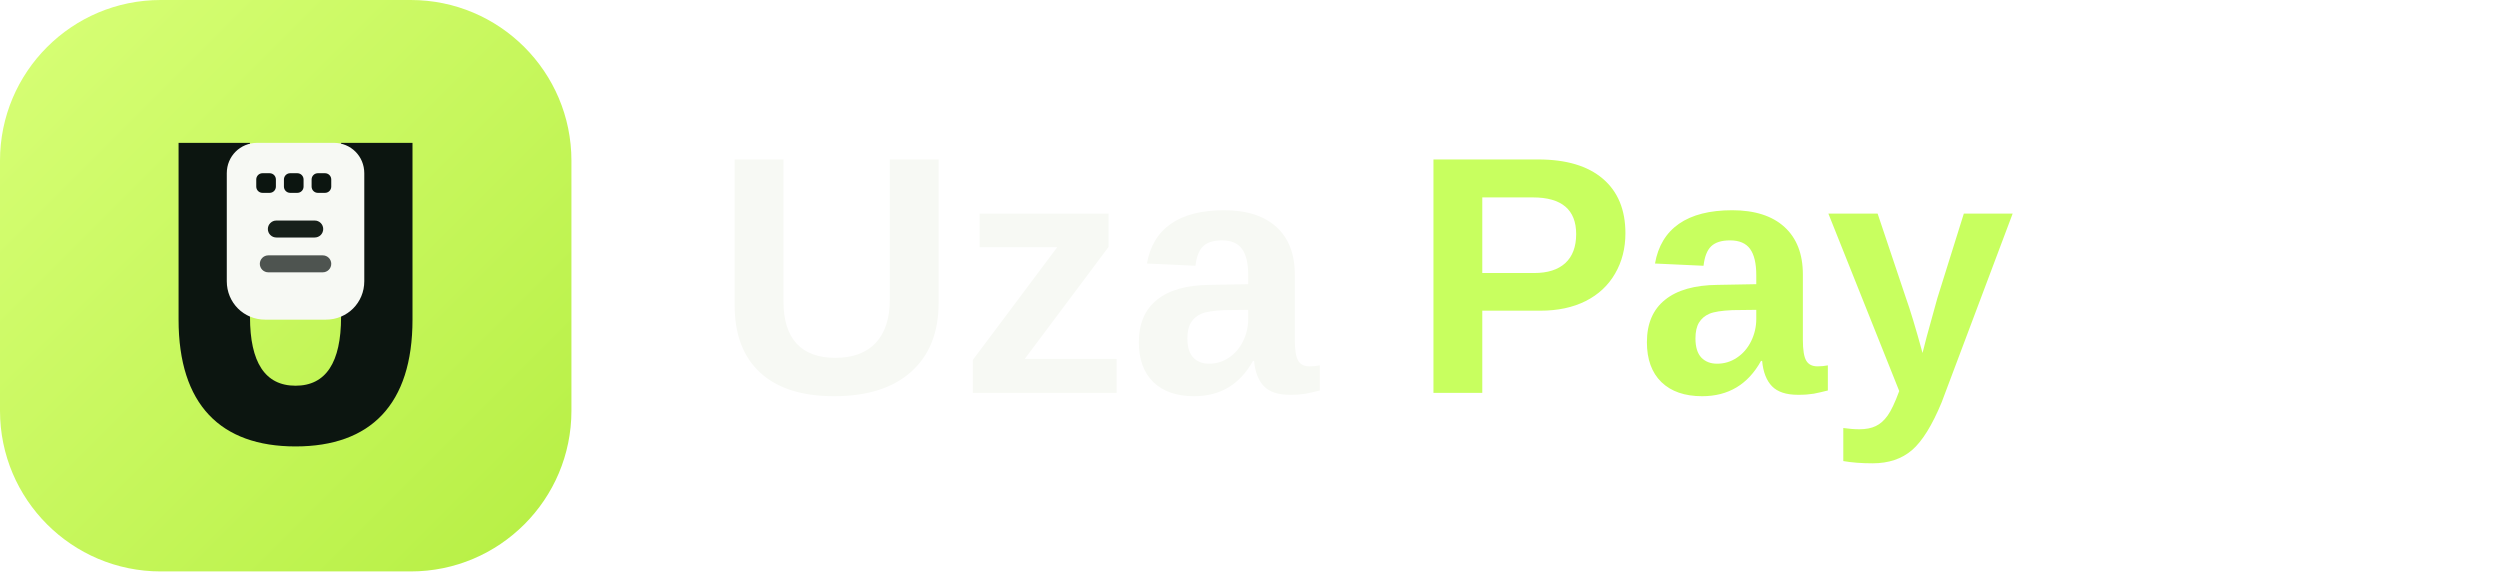
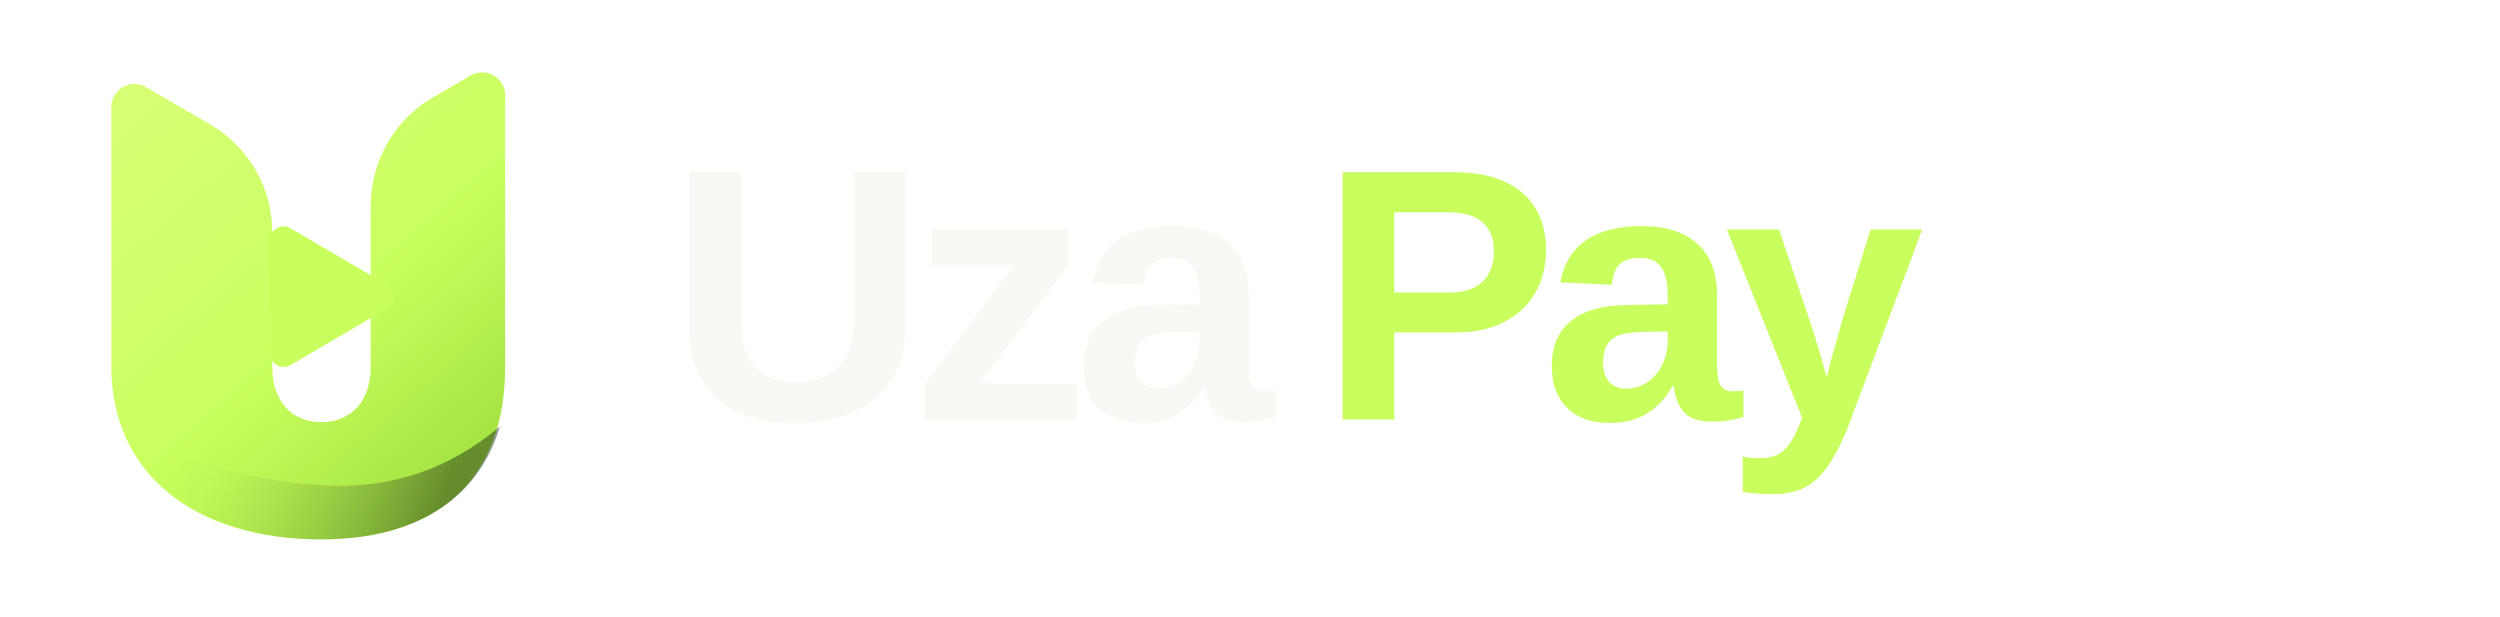
- <svg xmlns="http://www.w3.org/2000/svg" viewBox="0 0 280 64" role="img" aria-labelledby="title desc">
+ <svg xmlns="http://www.w3.org/2000/svg" viewBox="0 0 292 72" role="img" aria-labelledby="title desc">
  <defs>
-     <linearGradient id="bg" x1="0" y1="0" x2="1" y2="1">
-       <stop offset="0%" stop-color="#d8ff77" />
-       <stop offset="100%" stop-color="#b6ef43" />
+     <linearGradient id="g" x1="12" y1="10" x2="58" y2="62" gradientUnits="userSpaceOnUse">
+       <stop offset="0" stop-color="#D8FF77" />
+       <stop offset=".55" stop-color="#C8FF5F" />
+       <stop offset="1" stop-color="#98D938" />
+     </linearGradient>
+     <linearGradient id="shade" x1="22" y1="50" x2="52" y2="58" gradientUnits="userSpaceOnUse">
+       <stop offset="0" stop-color="#C8FF5F" stop-opacity=".05" />
+       <stop offset="1" stop-color="#0C1510" stop-opacity=".42" />
    </linearGradient>
  </defs>
-   <rect width="64" height="64" rx="18" fill="url(#bg)" />
-   <path fill="#0c1510" d="M20 16h8v19.5c0 5.1 1.7 7.7 5.1 7.7 3.4 0 5.1-2.6 5.1-7.7V16h8v19.8C46.2 45.3 41.5 50 33.1 50 24.7 50 20 45.3 20 35.8V16Z" />
-   <path fill="#f7f9f4" d="M28.8 16h8.6c1.9 0 3.4 1.5 3.4 3.4v12.1c0 2.4-1.9 4.3-4.3 4.3h-6.8c-2.4 0-4.3-1.9-4.3-4.3V19.4c0-1.9 1.5-3.4 3.4-3.4Z" />
-   <rect x="28.7" y="19.4" width="2.2" height="2.2" rx="0.7" fill="#0c1510" />
-   <rect x="31.8" y="19.4" width="2.2" height="2.2" rx="0.7" fill="#0c1510" />
-   <rect x="34.9" y="19.4" width="2.2" height="2.2" rx="0.7" fill="#0c1510" />
-   <rect x="30" y="24.7" width="6.2" height="1.9" rx="0.95" fill="#0c1510" opacity="0.95" />
-   <rect x="29.1" y="28.6" width="8" height="1.9" rx="0.95" fill="#0c1510" opacity="0.72" />
-   <g font-family="'Space Grotesk','DM Sans',Arial,sans-serif" font-weight="700" font-size="38">
-     <text x="80" y="44" fill="#f7f9f4">Uza</text>
-     <text x="158" y="44" fill="#c8ff5f">Pay</text>
+   <g>
+     <path fill="url(#g)" d="M13 12.5c0-2.1 2.3-3.4 4.1-2.3l7.4 4.3c4.5 2.6 7.3 7.4 7.3 12.6v15.7c0 4 2.2 6.5 5.7 6.5 3.6 0 5.8-2.5 5.8-6.5V24.1c0-5.3 2.8-10.2 7.4-12.8l4.3-2.5c1.8-1 4 .3 4 2.3v31.8C59 56 51.1 63 37.5 63 22.7 63 13 55.3 13 42.8V12.5Z" />
+     <path fill="url(#shade)" d="M15 50.8c4.1 8 11.7 12.2 22.4 12.2 10.9 0 18.4-4.5 21-13.2-5.9 5-12.7 7.3-20.5 6.9-8.4-.5-15.9-2.6-22.9-5.9Z" />
+     <path fill="#C8FF5F" d="M31.5 28.1c0-1.3 1.4-2.1 2.5-1.4l11.1 6.5c1.1.6 1.1 2.2 0 2.9L34 42.6c-1.1.7-2.5-.1-2.5-1.4V28.1Z" />
+   </g>
+   <g font-family="Arial, Helvetica, sans-serif" font-size="42" font-weight="800" letter-spacing="-2">
+     <text x="78" y="49" fill="#F7F9F4">Uza</text>
+     <text x="154" y="49" fill="#C8FF5F">Pay</text>
  </g>
</svg>
